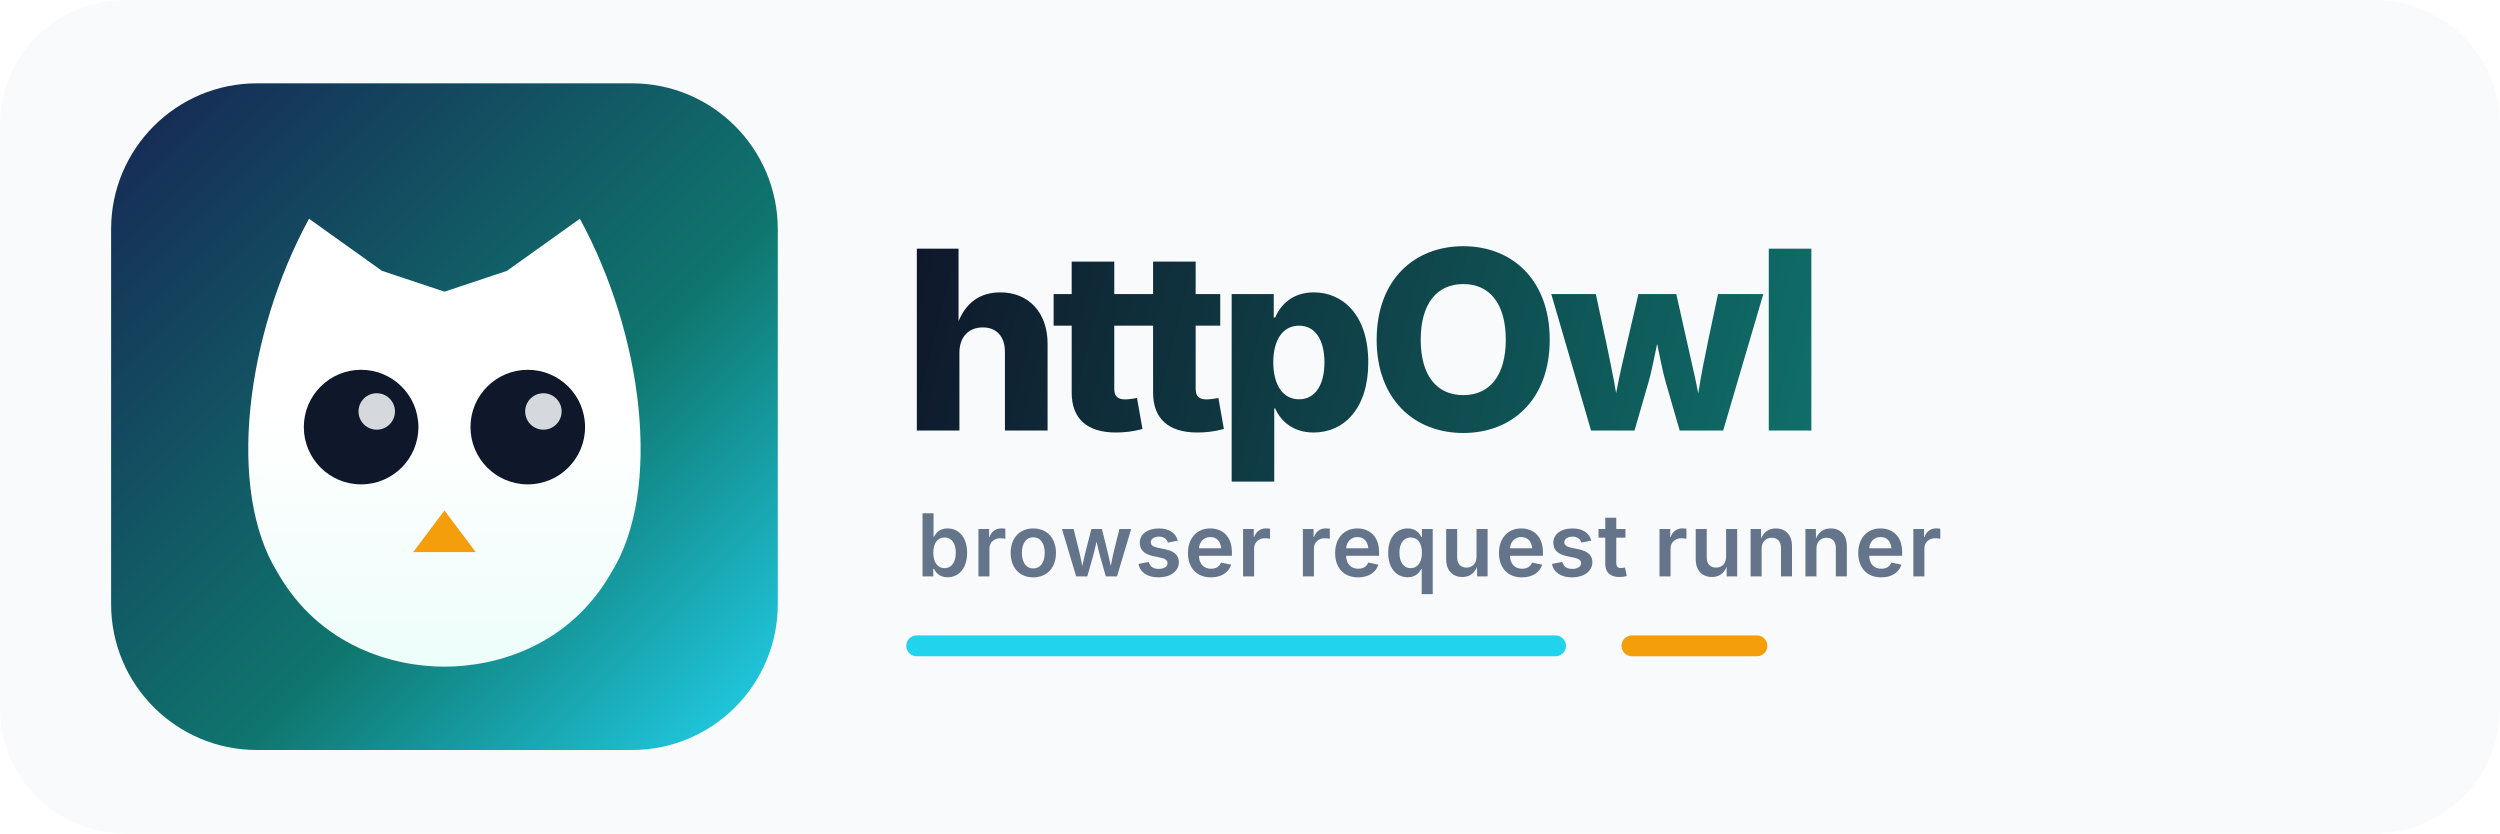
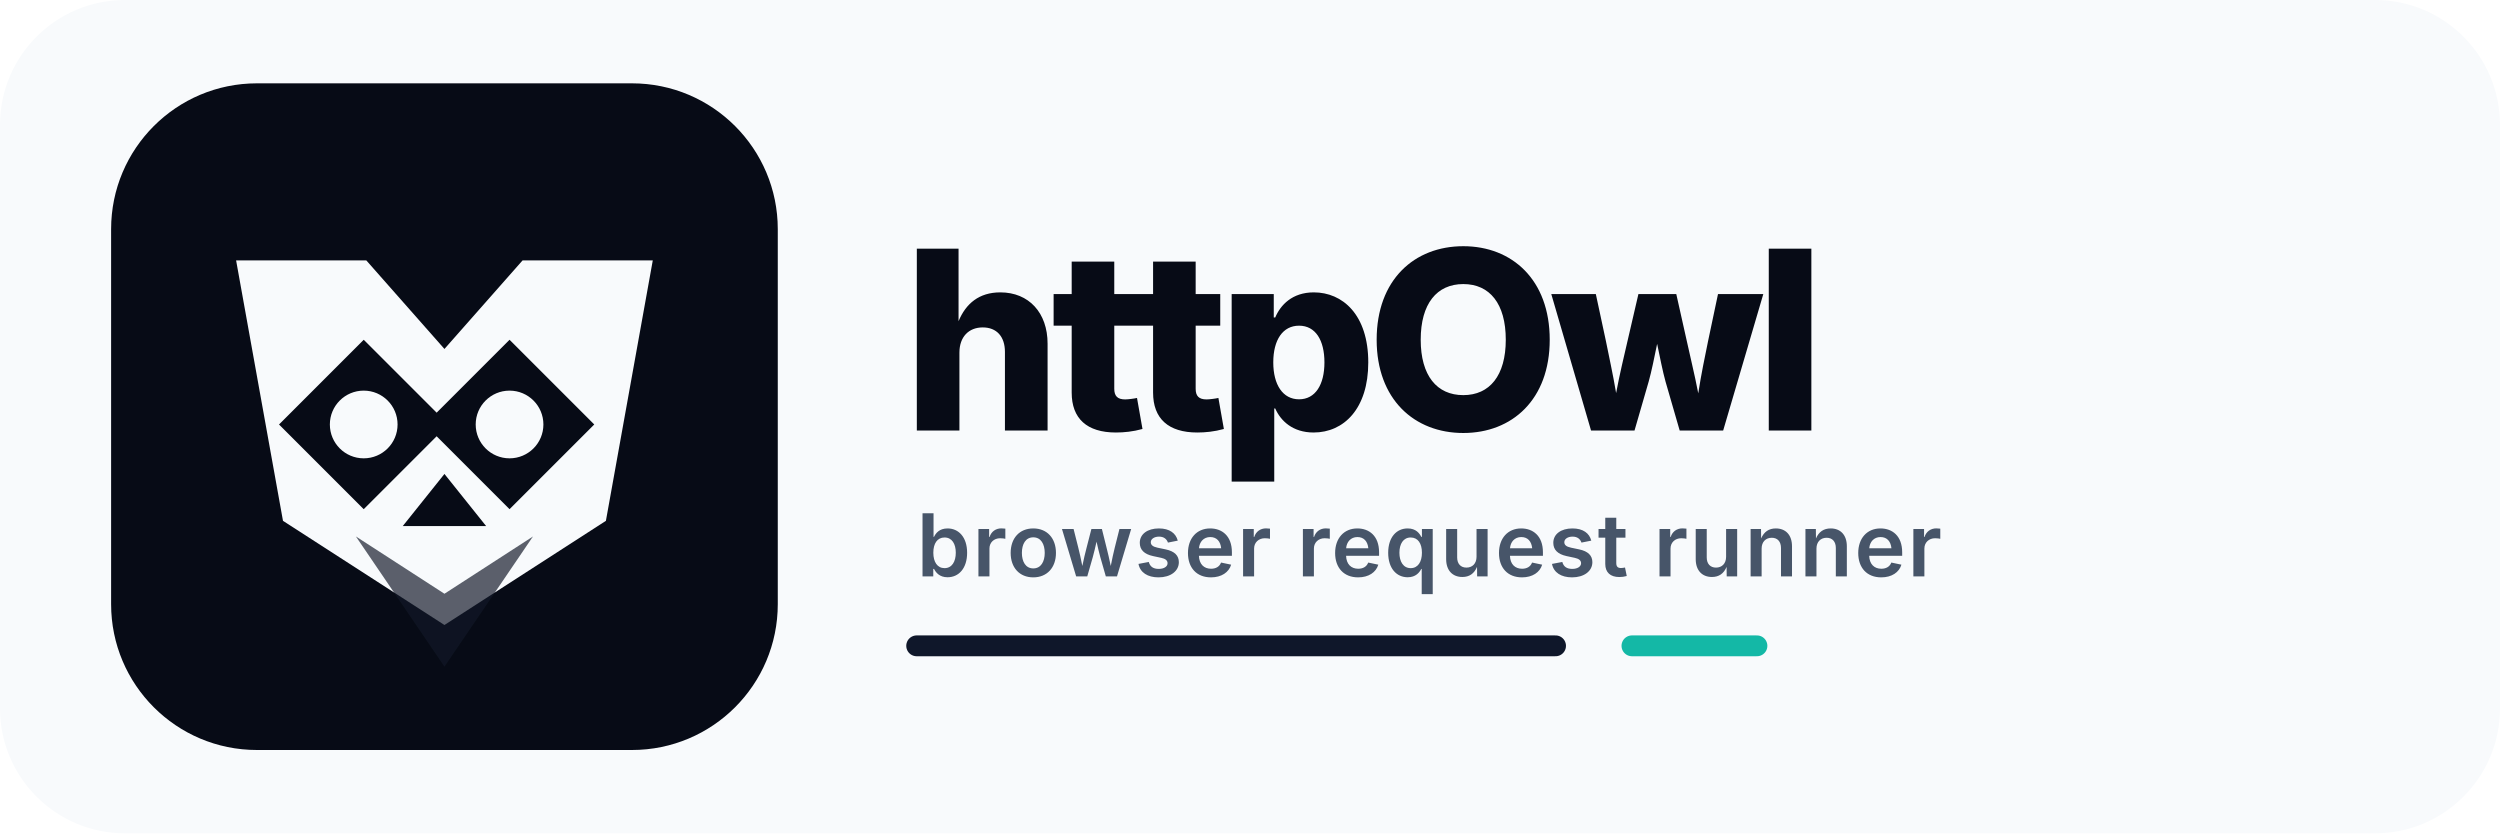
<svg xmlns="http://www.w3.org/2000/svg" viewBox="0 0 720 240" role="img" aria-labelledby="title desc">
-   <defs>
-     <linearGradient id="iconBg" x1="32" y1="24" x2="224" y2="216" gradientUnits="userSpaceOnUse">
-       <stop offset="0" stop-color="#172554" />
-       <stop offset="0.6" stop-color="#0f766e" />
-       <stop offset="1" stop-color="#22d3ee" />
-     </linearGradient>
-     <linearGradient id="faceGrad" x1="128" y1="63" x2="128" y2="204" gradientUnits="userSpaceOnUse">
-       <stop offset="0" stop-color="#ffffff" />
-       <stop offset="1" stop-color="#ccfbf1" />
-     </linearGradient>
-     <linearGradient id="wordmark" x1="260" y1="78" x2="540" y2="149" gradientUnits="userSpaceOnUse">
-       <stop offset="0" stop-color="#0f172a" />
-       <stop offset="1" stop-color="#0f766e" />
-     </linearGradient>
-   </defs>
  <rect width="720" height="240" rx="36" fill="#f8fafc" />
-   <rect x="32" y="24" width="192" height="192" rx="42" fill="url(#iconBg)" />
-   <g transform="translate(32, 24) scale(1.5)">
-     <path fill="url(#faceGrad)" d="M38 26 L52 36 L64 40 L76 36 L90 26          C102 48 106 78 96 94          C88 108 74 112 64 112          C54 112 40 108 32 94          C22 78 26 48 38 26 Z" />
-     <circle cx="48" cy="66" r="11" fill="#0f172a" />
-     <circle cx="80" cy="66" r="11" fill="#0f172a" />
-     <circle cx="51" cy="63" r="3.5" fill="#f8fafc" opacity="0.85" />
-     <circle cx="83" cy="63" r="3.5" fill="#f8fafc" opacity="0.85" />
-     <path fill="#f59e0b" d="M64 82 L58 90 L70 90 Z" />
+   <rect x="32" y="24" width="192" height="192" rx="42" fill="#070b16" />
+   <g transform="translate(32 24) scale(1.5)">
+     <path fill="#f8fafc" d="M24 34h25l15 17 15-17h25l-9 50-31 20-31-20z" />
+     <path fill="#070b16" d="M37 54h23v23H37z" transform="rotate(45 48.5 65.5)" />
+     <path fill="#070b16" d="M65 54h23v23H65z" transform="rotate(45 76.5 65.5)" />
+     <circle cx="48.5" cy="65.5" r="6.5" fill="#f8fafc" />
+     <circle cx="76.5" cy="65.5" r="6.5" fill="#f8fafc" />
+     <path fill="#070b16" d="M64 75l8 10H56z" />
+     <path fill="#111827" d="M64 98l17-11-17 25-17-25z" opacity="0.68" />
  </g>
-   <g font-family="Inter, ui-sans-serif, system-ui, -apple-system, BlinkMacSystemFont, 'Segoe UI', sans-serif">
-     <text x="260" y="124" fill="url(#wordmark)" font-size="72" font-weight="800" letter-spacing="-3">httpOwl</text>
-     <text x="264" y="166" fill="#64748b" font-size="25" font-weight="600" letter-spacing="0.5">browser request runner</text>
-     <path d="M264 186h184" stroke="#22d3ee" stroke-width="6" stroke-linecap="round" />
-     <path d="M470 186h36" stroke="#f59e0b" stroke-width="6" stroke-linecap="round" />
+   <g font-family="ui-sans-serif, system-ui, -apple-system, BlinkMacSystemFont, 'Segoe UI', sans-serif">
+     <text x="260" y="124" fill="#070b16" font-size="72" font-weight="800" letter-spacing="-3">httpOwl</text>
+     <text x="264" y="166" fill="#475569" font-size="25" font-weight="600" letter-spacing="0.5">browser request runner</text>
+     <path d="M264 186h184" stroke="#0f172a" stroke-width="6" stroke-linecap="round" />
+     <path d="M470 186h36" stroke="#14b8a6" stroke-width="6" stroke-linecap="round" />
  </g>
</svg>
